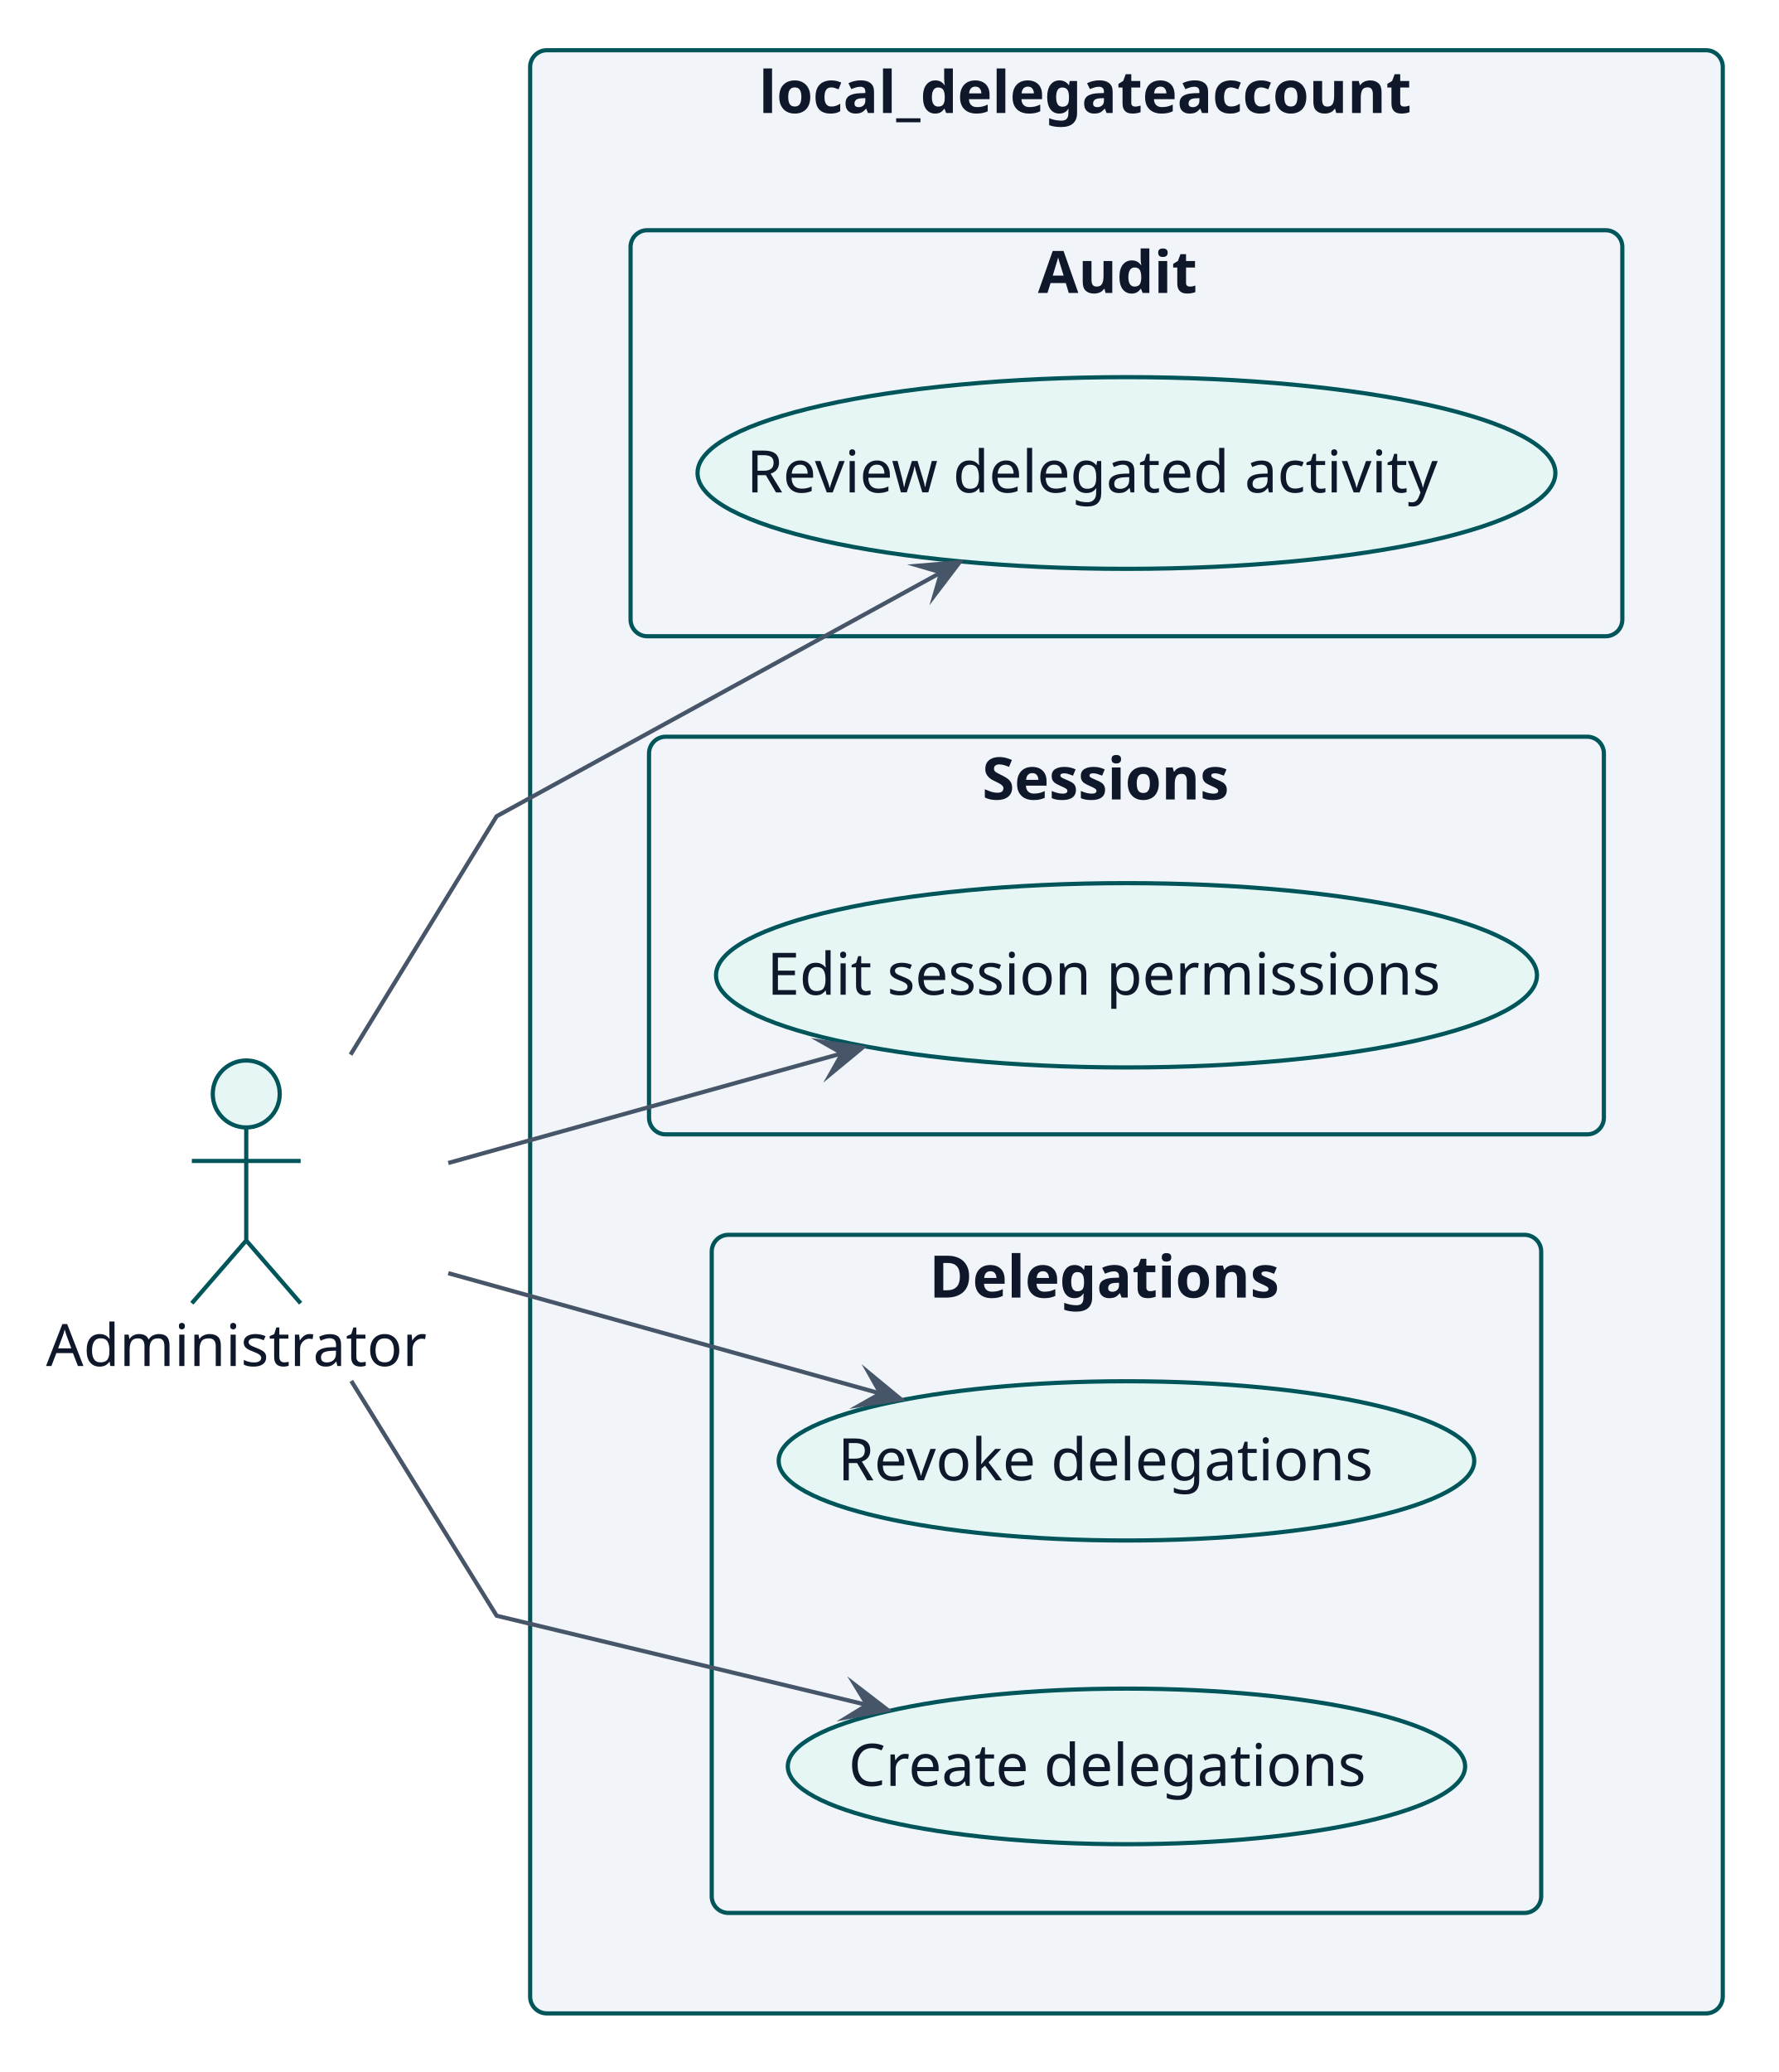
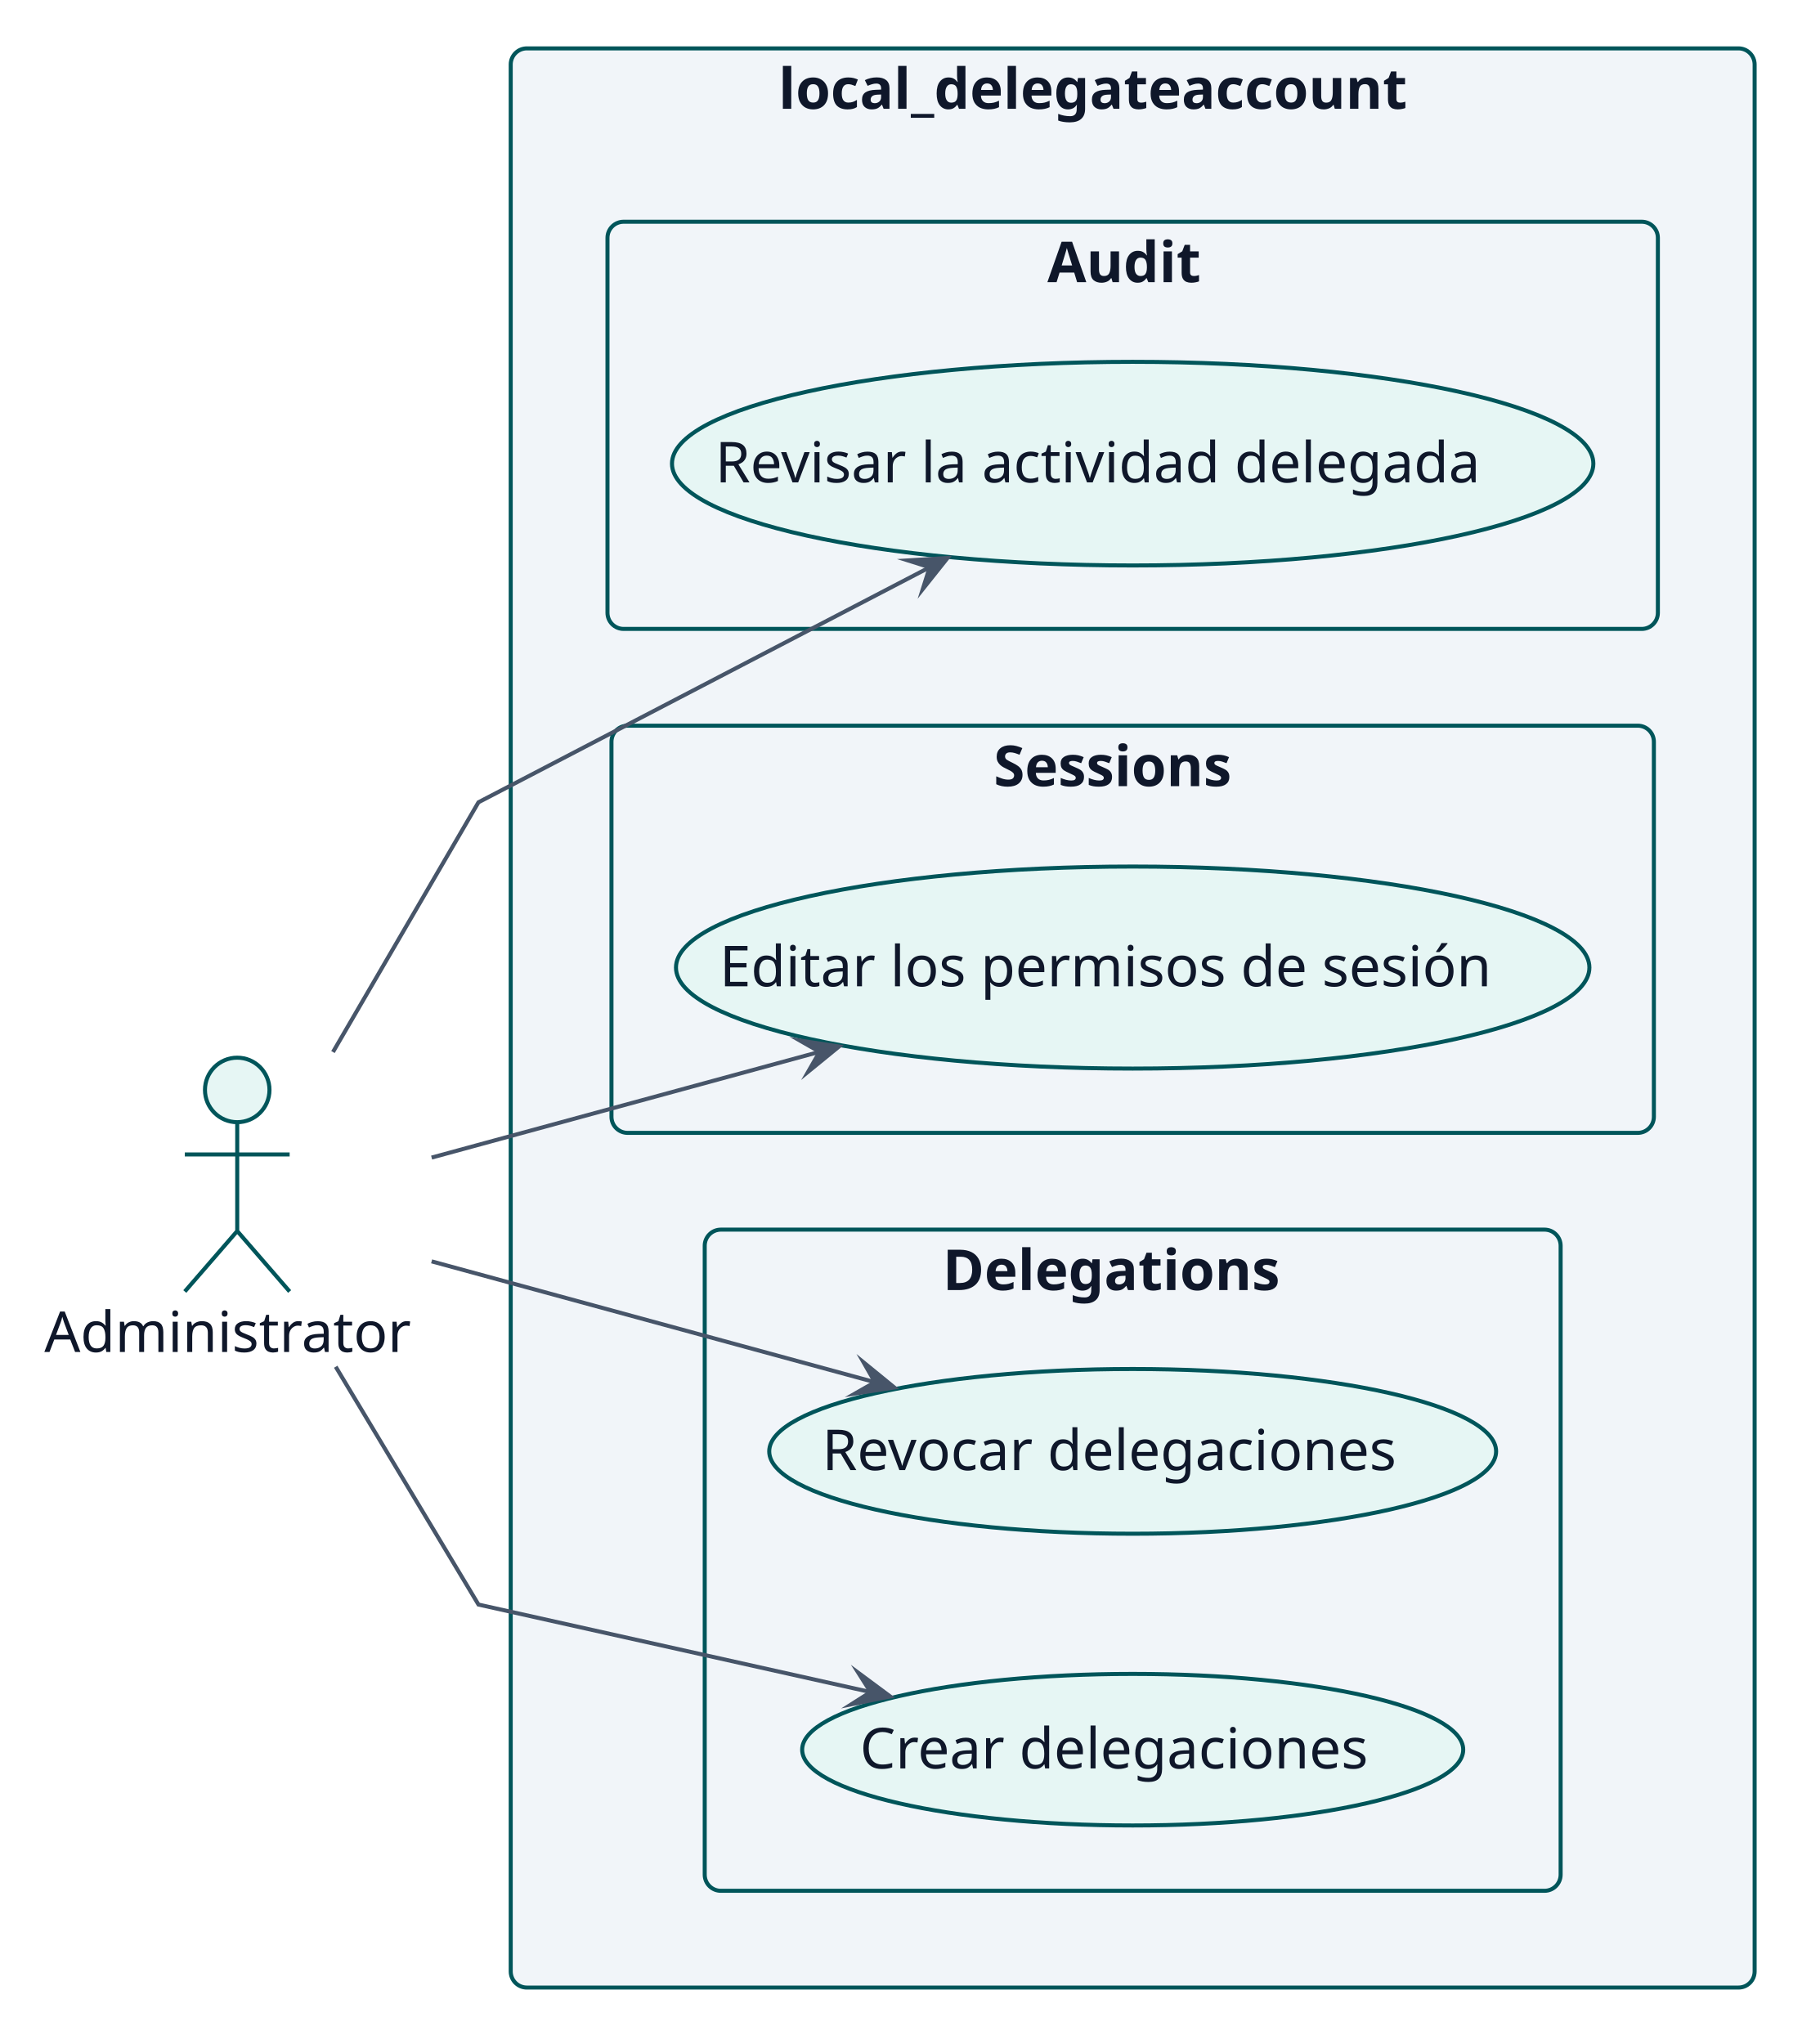
- <svg xmlns="http://www.w3.org/2000/svg" version="1.1" data-diagram-type="DESCRIPTION" style="width:425px;height:495px;background:#FFFFFF;" width="425px" height="495px" viewBox="0 0 425 495" zoomAndPan="magnify" preserveAspectRatio="none" contentStyleType="text/css">
+ <svg xmlns="http://www.w3.org/2000/svg" version="1.1" data-diagram-type="DESCRIPTION" style="width:449px;height:507px;background:#FFFFFF;" width="449px" height="507px" viewBox="0 0 449 507" zoomAndPan="magnify" preserveAspectRatio="none" contentStyleType="text/css">
  <defs />
  <g font-family="sans-serif" lengthAdjust="spacing">
    <g class="cluster" data-qualified-name="local_delegateaccount" id="ent0002" data-source-line="111">
-       <rect x="126.68" y="12" width="284.99" height="469" fill="#F1F5F9" style="stroke:#00555A;stroke-width:1;" rx="4" ry="4" />
-       <text x="181.316" y="26.995" fill="#0F172A" font-size="14" textLength="175.718" font-weight="700" font-family="IBM Plex Sans">local_delegateaccount</text>
+       <rect x="126.68" y="12" width="308.54" height="481" fill="#F1F5F9" style="stroke:#00555A;stroke-width:1;" rx="4" ry="4" />
+       <text x="193.091" y="26.995" fill="#0F172A" font-size="14" textLength="175.718" font-weight="700" font-family="IBM Plex Sans">local_delegateaccount</text>
    </g>
    <g class="cluster" data-qualified-name="local_delegateaccount.Delegations" id="ent0003" data-source-line="112">
-       <rect x="170.07" y="295" width="198.21" height="162" fill="#F1F5F9" style="stroke:#00555A;stroke-width:1;" rx="4" ry="4" />
-       <text x="222.031" y="309.995" fill="#0F172A" font-size="14" textLength="94.288" font-weight="700" font-family="IBM Plex Sans">Delegations</text>
+       <rect x="174.8" y="305" width="212.3" height="164" fill="#F1F5F9" style="stroke:#00555A;stroke-width:1;" rx="4" ry="4" />
+       <text x="233.806" y="319.995" fill="#0F172A" font-size="14" textLength="94.288" font-weight="700" font-family="IBM Plex Sans">Delegations</text>
    </g>
    <g class="cluster" data-qualified-name="local_delegateaccount.Sessions" id="ent0006" data-source-line="116">
-       <rect x="155.09" y="176" width="228.17" height="95" fill="#F1F5F9" style="stroke:#00555A;stroke-width:1;" rx="4" ry="4" />
-       <text x="234.695" y="190.995" fill="#0F172A" font-size="14" textLength="68.961" font-weight="700" font-family="IBM Plex Sans">Sessions</text>
+       <rect x="151.67" y="180" width="258.56" height="101" fill="#F1F5F9" style="stroke:#00555A;stroke-width:1;" rx="4" ry="4" />
+       <text x="246.47" y="194.995" fill="#0F172A" font-size="14" textLength="68.961" font-weight="700" font-family="IBM Plex Sans">Sessions</text>
    </g>
    <g class="cluster" data-qualified-name="local_delegateaccount.Audit" id="ent0008" data-source-line="119">
-       <rect x="150.68" y="55" width="236.99" height="97" fill="#F1F5F9" style="stroke:#00555A;stroke-width:1;" rx="4" ry="4" />
-       <text x="248.018" y="69.995" fill="#0F172A" font-size="14" textLength="42.314" font-weight="700" font-family="IBM Plex Sans">Audit</text>
+       <rect x="150.68" y="55" width="260.54" height="101" fill="#F1F5F9" style="stroke:#00555A;stroke-width:1;" rx="4" ry="4" />
+       <text x="259.793" y="69.995" fill="#0F172A" font-size="14" textLength="42.314" font-weight="700" font-family="IBM Plex Sans">Audit</text>
    </g>
    <g class="entity" data-qualified-name="local_delegateaccount.Delegations.UC_createDelegations" id="ent0004" data-source-line="113">
-       <ellipse cx="269.177" cy="421.995" rx="80.927" ry="18.585" fill="#E6F6F4" style="stroke:#00555A;stroke-width:1;" />
-       <text x="202.749" y="426.644" fill="#0F172A" font-size="14" textLength="132.856" font-family="IBM Plex Sans">Create delegations</text>
+       <ellipse cx="280.954" cy="433.997" rx="81.984" ry="18.797" fill="#E6F6F4" style="stroke:#00555A;stroke-width:1;" />
+       <text x="213.289" y="438.645" fill="#0F172A" font-size="14" textLength="135.331" font-family="IBM Plex Sans">Crear delegaciones</text>
    </g>
    <g class="entity" data-qualified-name="local_delegateaccount.Delegations.UC_revokeDelegations" id="ent0005" data-source-line="114">
-       <ellipse cx="269.176" cy="349.001" rx="83.106" ry="19.021" fill="#E6F6F4" style="stroke:#00555A;stroke-width:1;" />
-       <text x="200.205" y="353.65" fill="#0F172A" font-size="14" textLength="137.942" font-family="IBM Plex Sans">Revoke delegations</text>
+       <ellipse cx="280.948" cy="360" rx="90.148" ry="20.43" fill="#E6F6F4" style="stroke:#00555A;stroke-width:1;" />
+       <text x="203.91" y="364.648" fill="#0F172A" font-size="14" textLength="154.075" font-family="IBM Plex Sans">Revocar delegaciones</text>
    </g>
    <g class="entity" data-qualified-name="local_delegateaccount.Sessions.UC_editSessionPermissions" id="ent0007" data-source-line="117">
-       <ellipse cx="269.185" cy="232.997" rx="98.085" ry="22.017" fill="#E6F6F4" style="stroke:#00555A;stroke-width:1;" />
-       <text x="183.271" y="237.645" fill="#0F172A" font-size="14" textLength="171.828" font-family="IBM Plex Sans">Edit session permissions</text>
+       <ellipse cx="280.953" cy="239.997" rx="113.283" ry="25.057" fill="#E6F6F4" style="stroke:#00555A;stroke-width:1;" />
+       <text x="178.472" y="244.645" fill="#0F172A" font-size="14" textLength="204.962" font-family="IBM Plex Sans">Editar los permisos de sesión</text>
    </g>
    <g class="entity" data-qualified-name="local_delegateaccount.Audit.UC_reviewActivity" id="ent0009" data-source-line="120">
-       <ellipse cx="269.175" cy="112.999" rx="102.495" ry="22.899" fill="#E6F6F4" style="stroke:#00555A;stroke-width:1;" />
-       <text x="178.404" y="117.647" fill="#0F172A" font-size="14" textLength="181.542" font-family="IBM Plex Sans">Review delegated activity</text>
+       <ellipse cx="280.948" cy="115.004" rx="114.268" ry="25.254" fill="#E6F6F4" style="stroke:#00555A;stroke-width:1;" />
+       <text x="177.407" y="119.652" fill="#0F172A" font-size="14" textLength="207.081" font-family="IBM Plex Sans">Revisar la actividad delegada</text>
    </g>
    <g class="entity" data-qualified-name="A_Administrator" id="ent0001" data-source-line="109">
-       <ellipse cx="58.841" cy="261.35" rx="8" ry="8" fill="#E6F6F4" style="stroke:#00555A;stroke-width:1;" />
-       <path d="M58.841,269.35 L58.841,296.35 M45.841,277.35 L71.841,277.35 M58.841,296.35 L45.841,311.35 M58.841,296.35 L71.841,311.35" style="stroke:#00555A;stroke-width:1;" fill="none" />
-       <text x="11" y="326.345" fill="#0F172A" font-size="14" textLength="95.683" font-family="IBM Plex Sans">Administrator</text>
+       <ellipse cx="58.841" cy="270.35" rx="8" ry="8" fill="#E6F6F4" style="stroke:#00555A;stroke-width:1;" />
+       <path d="M58.841,278.35 L58.841,305.35 M45.841,286.35 L71.841,286.35 M58.841,305.35 L45.841,320.35 M58.841,305.35 L71.841,320.35" style="stroke:#00555A;stroke-width:1;" fill="none" />
+       <text x="11" y="335.345" fill="#0F172A" font-size="14" textLength="95.683" font-family="IBM Plex Sans">Administrator</text>
    </g>
    <g class="link" data-entity-1="ent0001" data-entity-2="ent0004" id="lnk10" data-source-line="124" data-link-type="dependency">
-       <path d="M83.94,329.91 C100.19,356.15 118.68,386 118.68,386 C118.68,386 164.809,397.11 207.229,407.32" style="stroke:#475569;stroke-width:1;" fill="none" id="A_Administrator-to-UC_createDelegations" />
-       <polygon points="212.09,408.49,204.276,402.495,207.229,407.32,202.404,410.273,212.09,408.49" fill="#475569" style="stroke:#475569;stroke-width:1;stroke-linejoin:miter;stroke-miterlimit:10;" />
+       <path d="M83.27,339.01 C99.67,366.34 118.68,398 118.68,398 C118.68,398 169.91,409.43 215.94,419.71" style="stroke:#475569;stroke-width:1;" fill="none" id="A_Administrator-to-UC_createDelegations" />
+       <polygon points="220.82,420.8,212.908,414.935,215.94,419.71,211.165,422.742,220.82,420.8" fill="#475569" style="stroke:#475569;stroke-width:1;stroke-linejoin:miter;stroke-miterlimit:10;" />
    </g>
    <g class="link" data-entity-1="ent0001" data-entity-2="ent0007" id="lnk11" data-source-line="125" data-link-type="dependency">
-       <path d="M107.12,277.84 C136.41,269.68 169.543,260.461 201.253,251.631" style="stroke:#475569;stroke-width:1;" fill="none" id="A_Administrator-to-UC_editSessionPermissions" />
-       <polygon points="206.07,250.29,196.327,248.851,201.253,251.631,198.473,256.558,206.07,250.29" fill="#475569" style="stroke:#475569;stroke-width:1;stroke-linejoin:miter;stroke-miterlimit:10;" />
+       <path d="M107.06,287.13 C136.49,279.11 170.116,269.935 203.286,260.895" style="stroke:#475569;stroke-width:1;" fill="none" id="A_Administrator-to-UC_editSessionPermissions" />
+       <polygon points="208.11,259.58,198.375,258.087,203.286,260.895,200.478,265.806,208.11,259.58" fill="#475569" style="stroke:#475569;stroke-width:1;stroke-linejoin:miter;stroke-miterlimit:10;" />
    </g>
    <g class="link" data-entity-1="ent0001" data-entity-2="ent0005" id="lnk12" data-source-line="126" data-link-type="dependency">
-       <path d="M107.12,304.16 C139.29,313.12 177.093,323.639 210.413,332.919" style="stroke:#475569;stroke-width:1;" fill="none" id="A_Administrator-to-UC_revokeDelegations" />
-       <polygon points="215.23,334.26,207.633,327.992,210.413,332.919,205.487,335.699,215.23,334.26" fill="#475569" style="stroke:#475569;stroke-width:1;stroke-linejoin:miter;stroke-miterlimit:10;" />
+       <path d="M107.06,312.87 C140.66,322.03 181.186,333.075 217.016,342.845" style="stroke:#475569;stroke-width:1;" fill="none" id="A_Administrator-to-UC_revokeDelegations" />
+       <polygon points="221.84,344.16,214.209,337.933,217.016,342.845,212.105,345.651,221.84,344.16" fill="#475569" style="stroke:#475569;stroke-width:1;stroke-linejoin:miter;stroke-miterlimit:10;" />
    </g>
    <g class="link" data-entity-1="ent0001" data-entity-2="ent0009" id="lnk13" data-source-line="127" data-link-type="dependency">
-       <path d="M83.77,251.95 C100.06,225.38 118.68,195 118.68,195 C118.68,195 180.616,161.035 224.906,136.735" style="stroke:#475569;stroke-width:1;" fill="none" id="A_Administrator-to-UC_reviewActivity" />
-       <polygon points="229.29,134.33,219.476,135.152,224.906,136.735,223.324,142.166,229.29,134.33" fill="#475569" style="stroke:#475569;stroke-width:1;stroke-linejoin:miter;stroke-miterlimit:10;" />
+       <path d="M82.59,260.95 C99.15,232.53 118.68,199 118.68,199 C118.68,199 182.875,165.559 230.595,140.709" style="stroke:#475569;stroke-width:1;" fill="none" id="A_Administrator-to-UC_reviewActivity" />
+       <polygon points="235.03,138.4,225.2,139.009,230.595,140.709,228.895,146.105,235.03,138.4" fill="#475569" style="stroke:#475569;stroke-width:1;stroke-linejoin:miter;stroke-miterlimit:10;" />
    </g>
  </g>
</svg>
